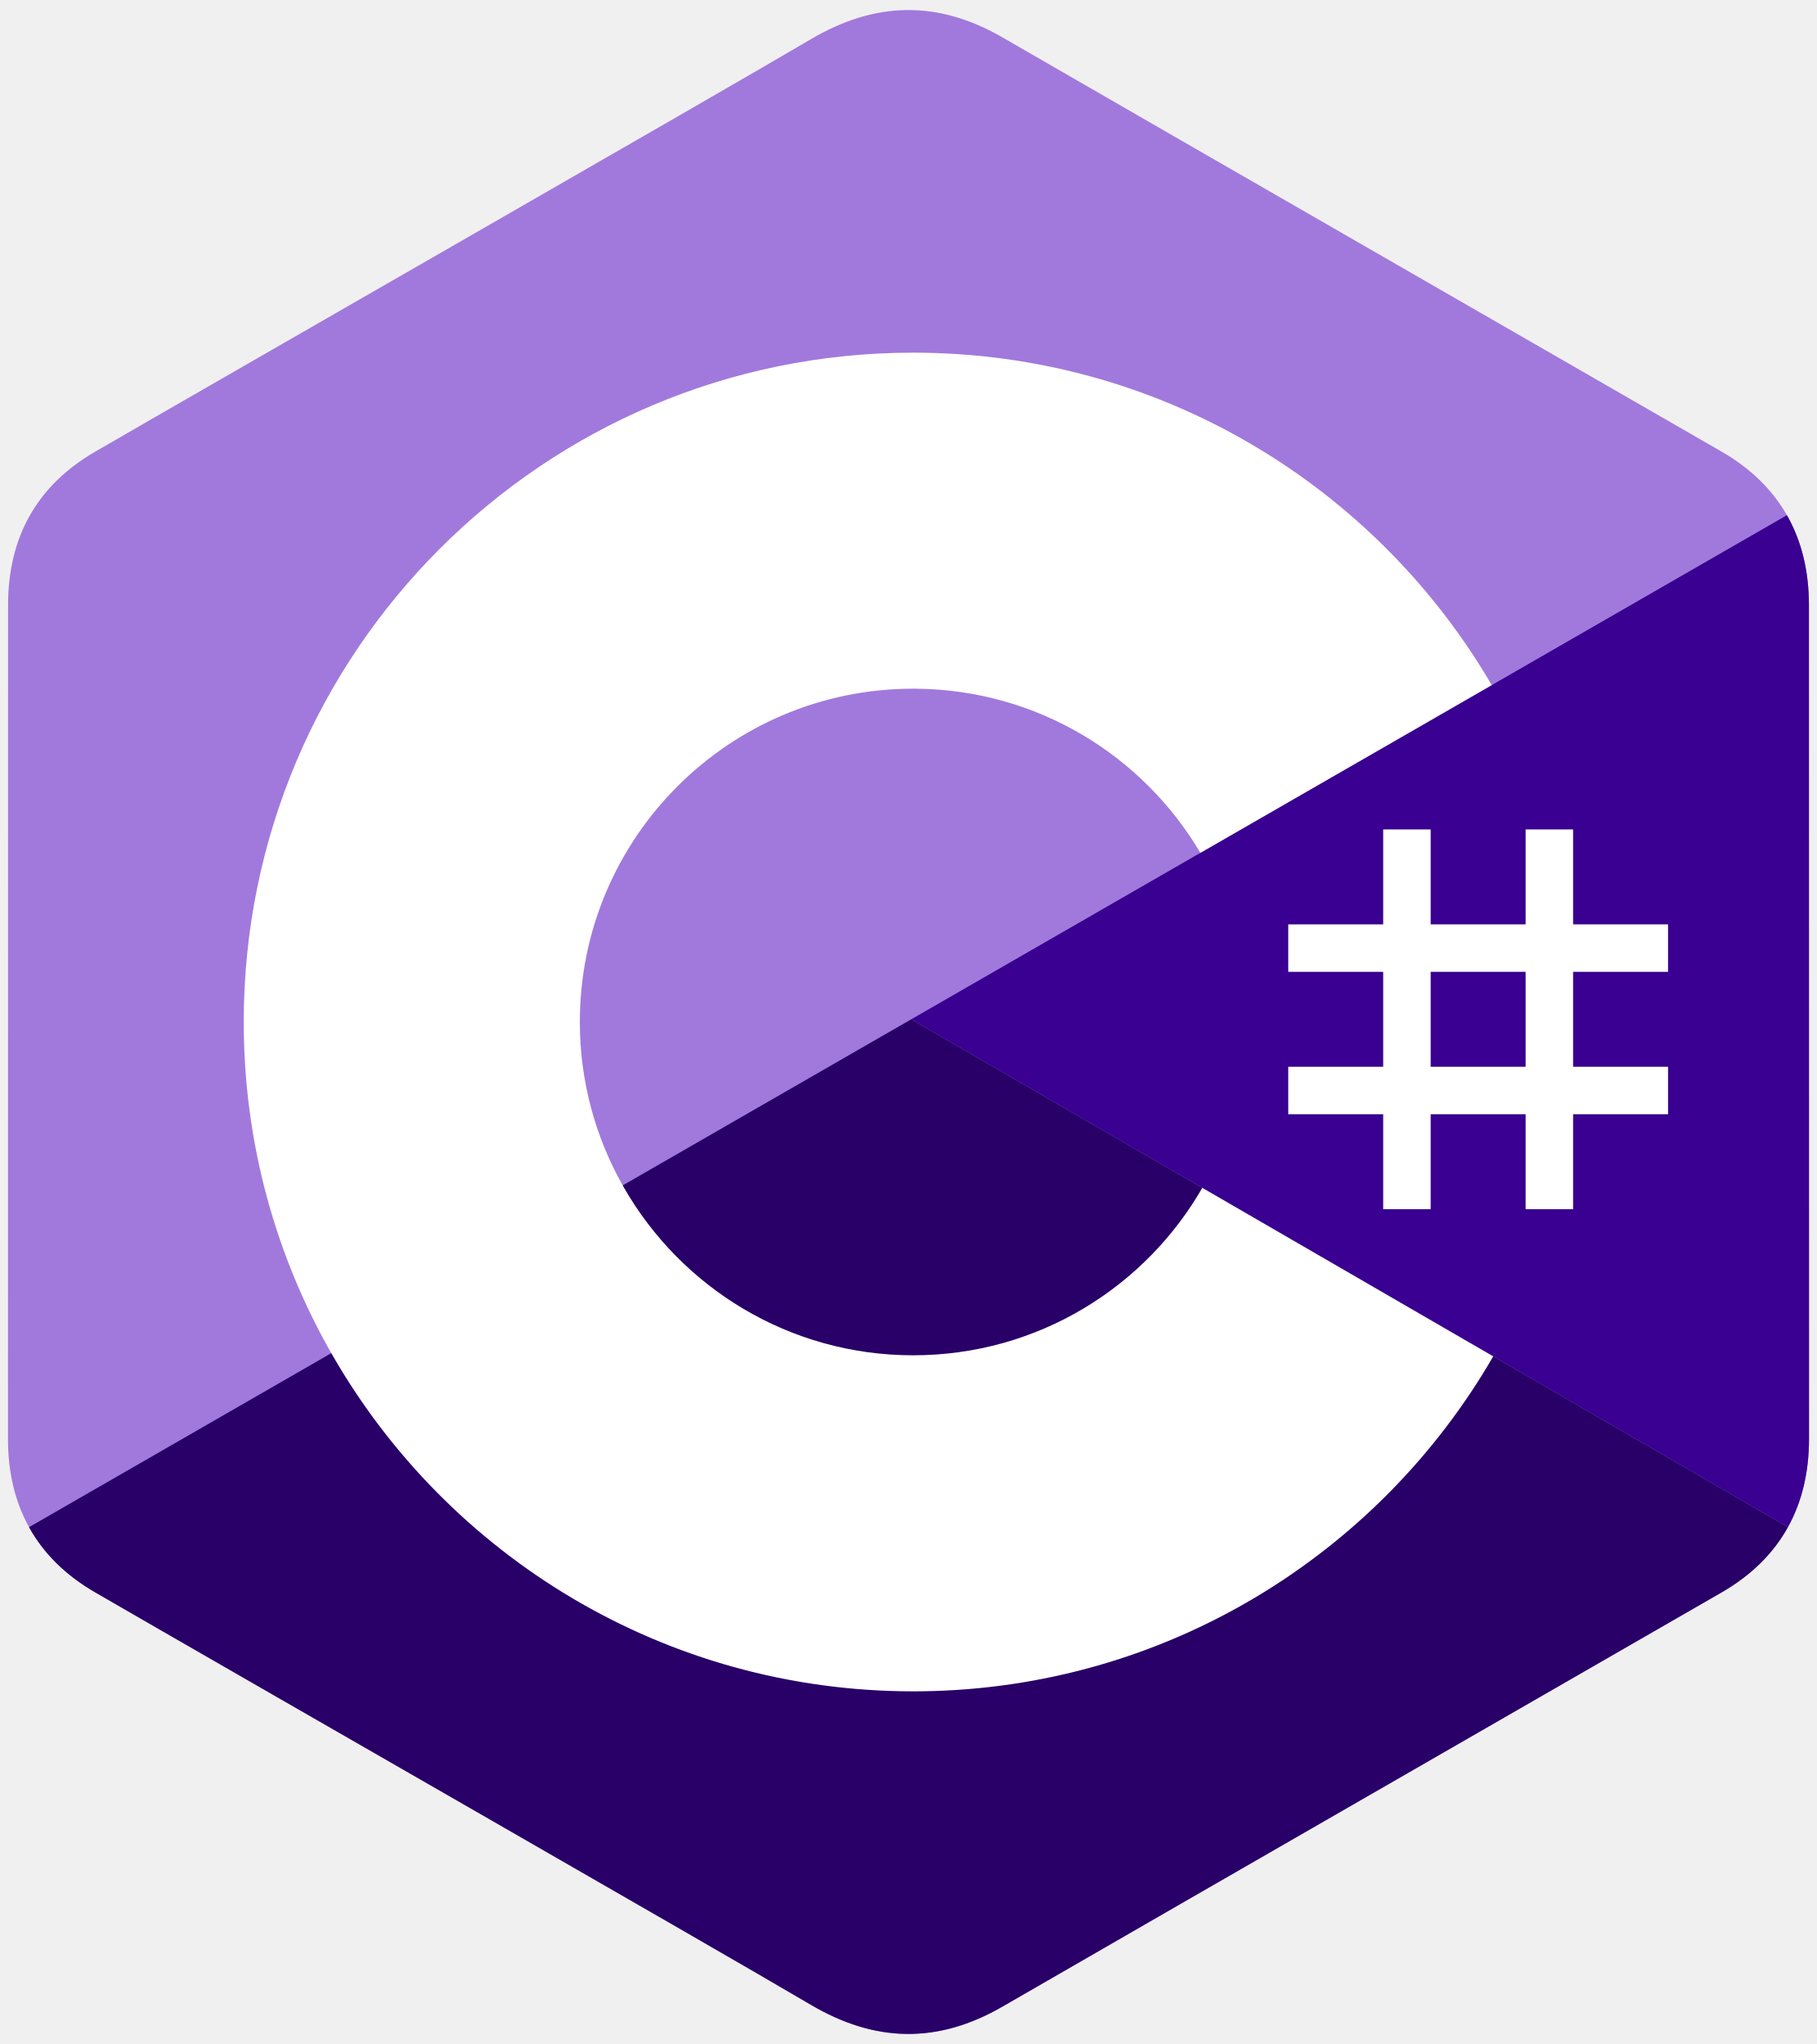
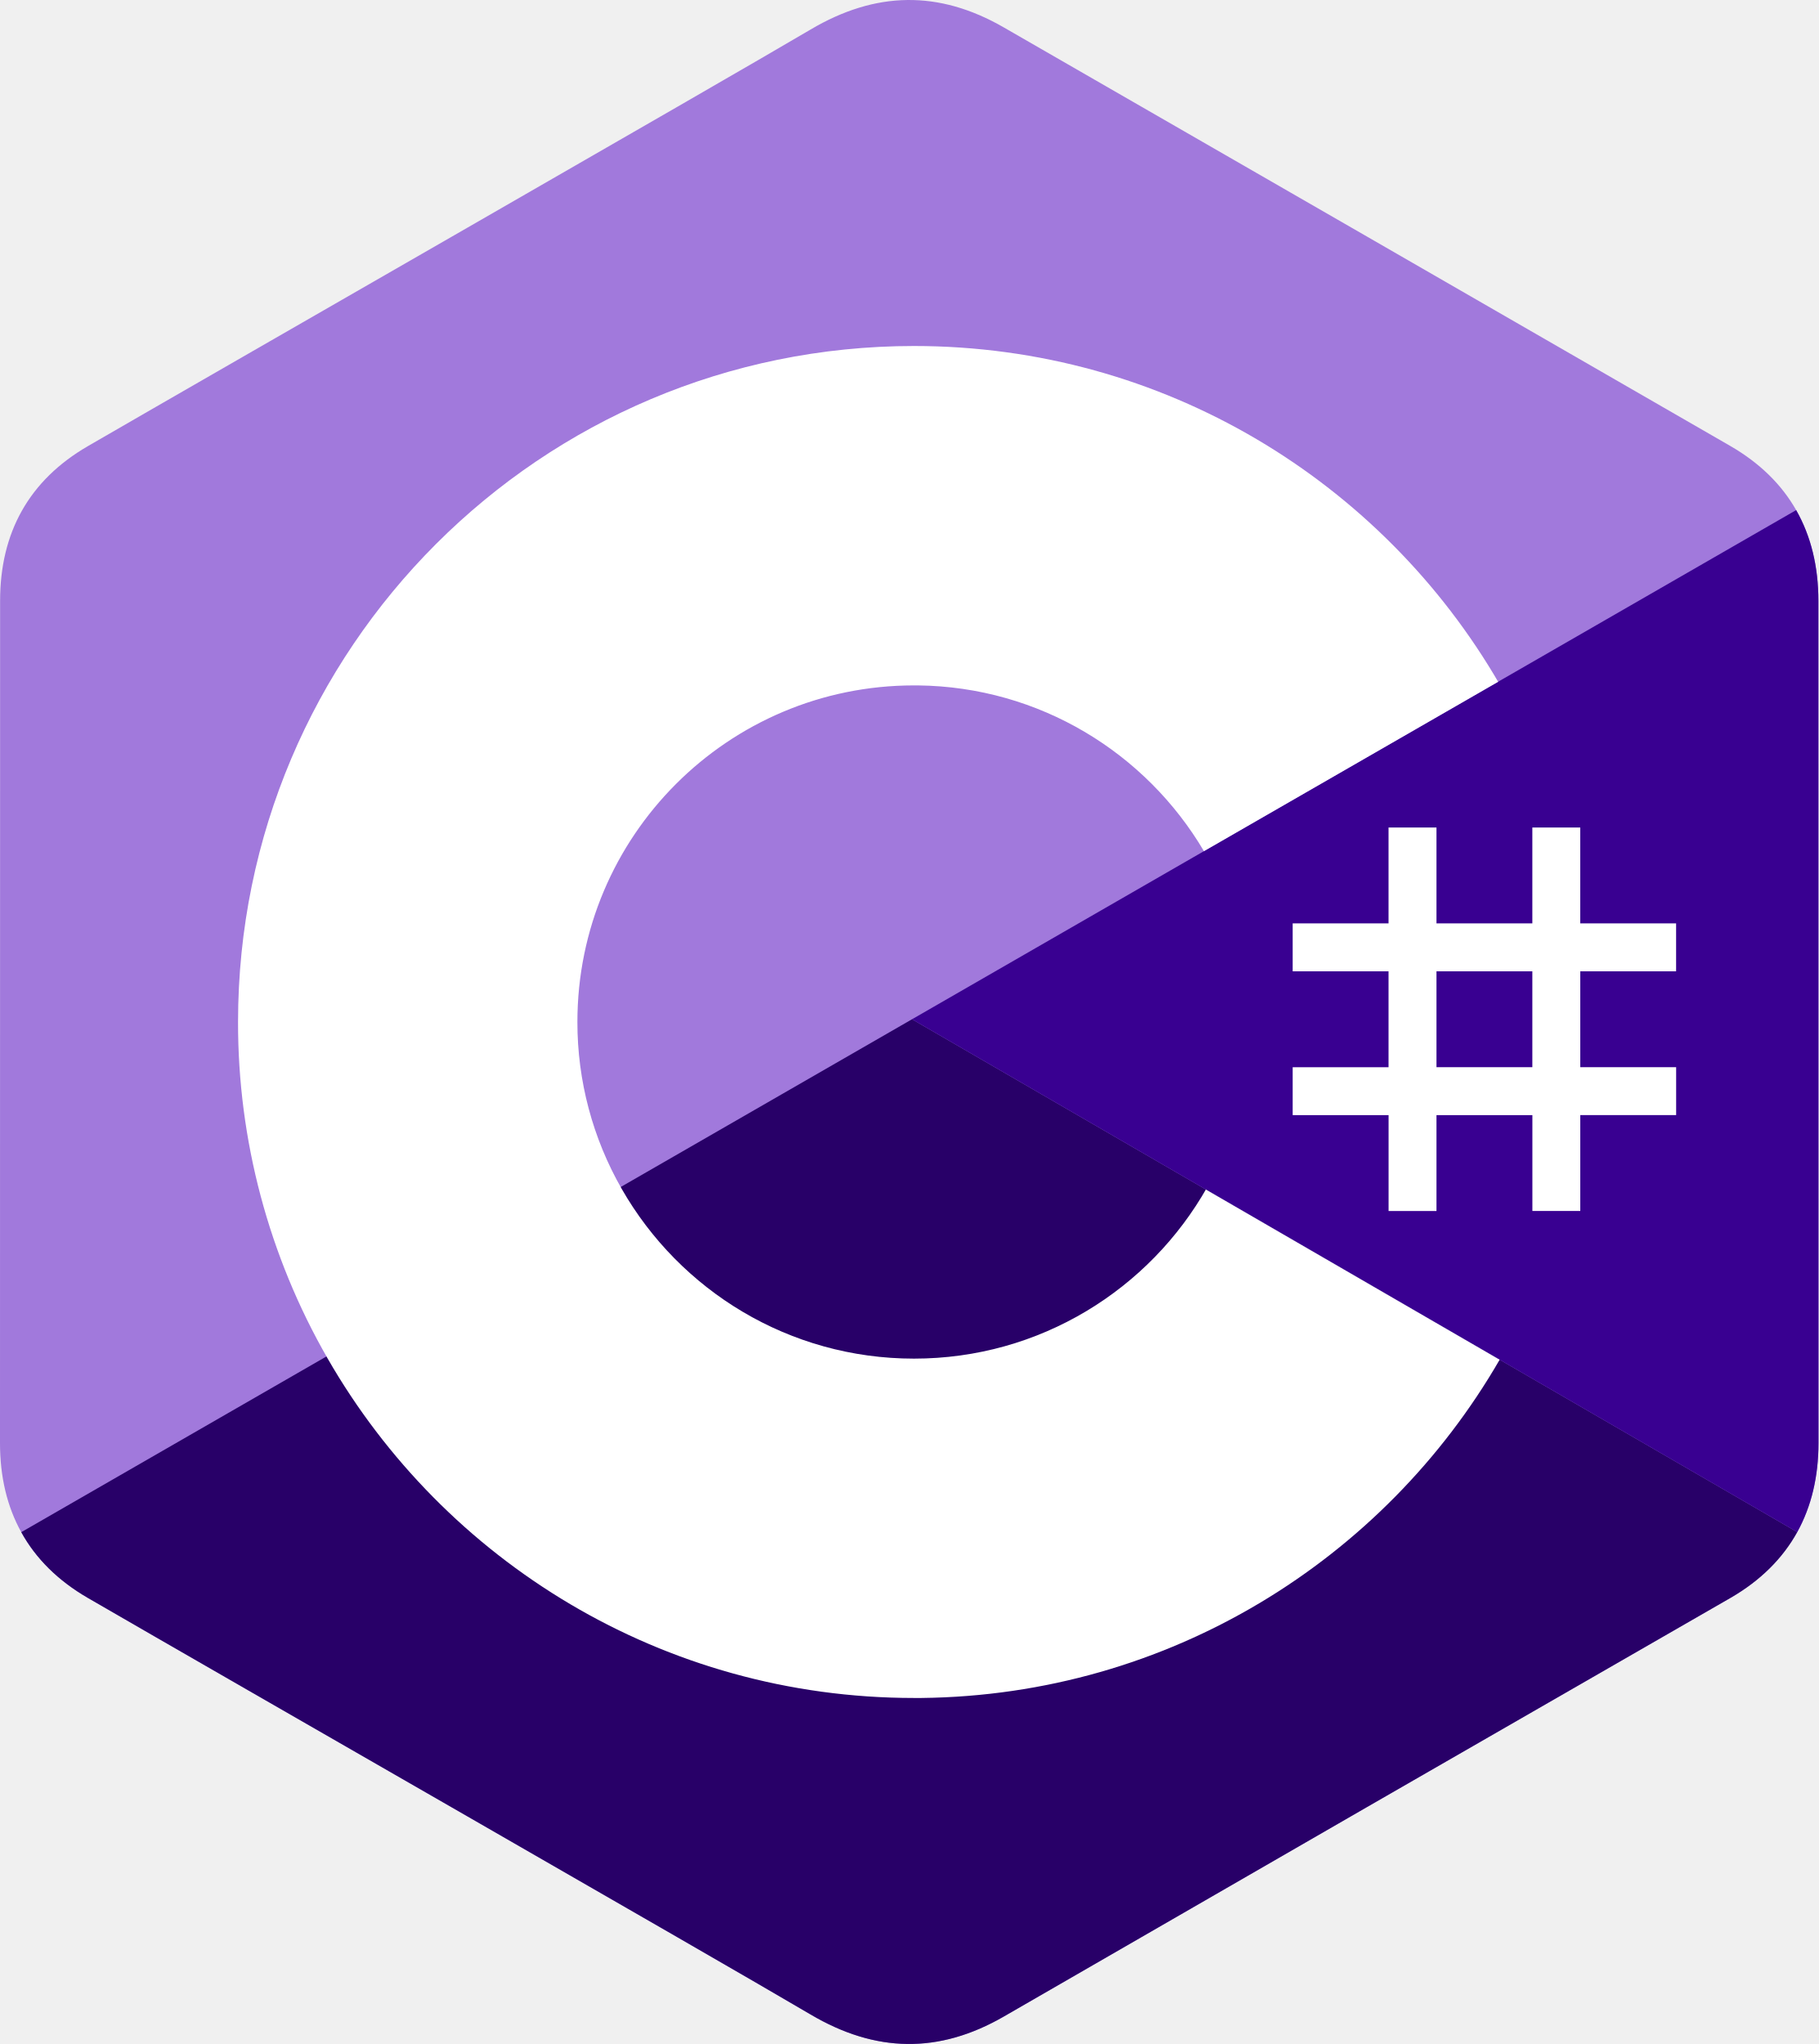
- <svg xmlns="http://www.w3.org/2000/svg" height="2500" preserveAspectRatio="xMidYMid" viewBox="0 -1.428 255.582 290.108" width="2222">
-   <path d="m255.569 84.452c-.002-4.83-1.035-9.098-3.124-12.76-2.052-3.603-5.125-6.622-9.247-9.009-34.025-19.619-68.083-39.178-102.097-58.817-9.17-5.294-18.061-5.1-27.163.27-13.543 7.986-81.348 46.833-101.553 58.536-8.321 4.818-12.37 12.19-12.372 21.771-.013 39.455 0 78.91-.013 118.365 0 4.724.991 8.91 2.988 12.517 2.053 3.711 5.169 6.813 9.386 9.254 20.206 11.703 88.02 50.547 101.56 58.536 9.106 5.373 17.997 5.565 27.17.27 34.015-19.64 68.075-39.199 102.105-58.818 4.217-2.44 7.333-5.544 9.386-9.252 1.994-3.608 2.987-7.793 2.987-12.518 0 0 0-78.889-.013-118.345" fill="#a179dc" />
-   <path d="m128.182 143.241-125.194 72.084c2.053 3.711 5.169 6.813 9.386 9.254 20.206 11.703 88.02 50.547 101.56 58.536 9.106 5.373 17.997 5.565 27.17.27 34.015-19.64 68.075-39.199 102.105-58.818 4.217-2.44 7.333-5.544 9.386-9.252z" fill="#280068" />
-   <path d="m255.569 84.452c-.002-4.83-1.035-9.098-3.124-12.76l-124.263 71.55 124.413 72.073c1.994-3.608 2.985-7.793 2.987-12.518 0 0 0-78.889-.013-118.345" fill="#390091" />
-   <g fill="#fff">
-     <path d="m201.892 116.294v13.474h13.474v-13.474h6.737v13.474h13.474v6.737h-13.474v13.473h13.474v6.737h-13.474v13.474h-6.737v-13.474h-13.474v13.474h-6.737v-13.474h-13.473v-6.737h13.473v-13.473h-13.473v-6.737h13.473v-13.474zm13.474 20.21h-13.474v13.474h13.474z" />
-     <path d="m128.457 48.626c35.144 0 65.827 19.086 82.262 47.456l-.16-.273-41.35 23.808c-8.146-13.793-23.08-23.102-40.213-23.294l-.54-.003c-26.125 0-47.305 21.18-47.305 47.305a47.08 47.08 0 0 0 6.239 23.47c8.154 14.235 23.483 23.836 41.067 23.836 17.693 0 33.109-9.723 41.221-24.11l-.197.345 41.287 23.918c-16.255 28.13-46.518 47.157-81.253 47.536l-1.058.006c-35.255 0-66.025-19.204-82.419-47.724-8.003-13.923-12.582-30.064-12.582-47.277 0-52.466 42.532-95 95-95z" />
-   </g>
+ <svg xmlns="http://www.w3.org/2000/svg" id="Layer_1" data-name="Layer 1" viewBox="0 0 2202.47 2475.39">
+   <defs>
+     <style>.cls-1{fill:#a179dc;}.cls-2{fill:#280068;}.cls-3{fill:#390091;}.cls-4{fill:#fff;}</style>
+   </defs>
+   <path class="cls-1" d="M2212.12,740.07c0-41.62-8.91-78.4-26.92-110-17.68-31.05-44.16-57.06-79.68-77.63Q1665.71,298.88,1225.7,45.62C1146.68,0,1070.06,1.67,991.62,48c-116.7,68.82-701,403.58-875.13,504.43C44.79,593.9,9.89,657.43,9.88,740q-.18,510-.12,1020c0,40.71,8.54,76.78,25.75,107.86,17.69,32,44.55,58.72,80.89,79.75C290.52,2048.46,874.91,2383.2,991.59,2452c78.47,46.31,155.09,48,234.13,2.33q439.69-253.87,879.89-506.86c36.34-21,63.19-47.78,80.89-79.73,17.18-31.09,25.74-67.16,25.74-107.88,0,0,0-679.82-.12-1019.83" transform="translate(-9.76 -12.31)" />
+   <path class="cls-2" d="M1114.37,1246.68,35.51,1867.86c17.69,32,44.55,58.72,80.89,79.75C290.52,2048.46,874.91,2383.2,991.59,2452c78.47,46.31,155.09,48,234.13,2.33q439.69-253.87,879.89-506.86c36.34-21,63.19-47.78,80.89-79.73Z" transform="translate(-9.76 -12.31)" />
+   <path class="cls-3" d="M2212.12,740.07c0-41.62-8.91-78.4-26.92-110L1114.37,1246.69,2186.5,1867.78c17.18-31.09,25.72-67.16,25.74-107.88,0,0,0-679.82-.12-1019.83" transform="translate(-9.76 -12.31)" />
+   <path class="cls-4" d="M1749.56,1014.47v116.11h116.12V1014.47h58v116.11h116.11v58.05H1923.73v116.11h116.11v58H1923.73v116.12h-58V1362.79H1749.56v116.12h-58V1362.79H1575.4v-58h116.11V1188.63H1575.4v-58.05h116.11V1014.47Zm116.12,174.16H1749.56v116.11h116.12Z" transform="translate(-9.76 -12.31)" />
+   <path class="cls-4" d="M1116.74,431.34c302.85,0,567.26,164.47,708.89,409l-1.38-2.35L1467.92,1043.1C1397.72,924.24,1269,844,1121.38,842.37l-4.65,0c-225.13,0-407.65,182.52-407.65,407.65a405.63,405.63,0,0,0,53.77,202.25c70.26,122.67,202.36,205.41,353.89,205.41,152.47,0,285.32-83.79,355.22-207.77l-1.7,3L1826.05,1659c-140.07,242.41-400.87,406.37-700.19,409.64l-9.12,0c-303.81,0-569-165.49-710.24-411.26A814.9,814.9,0,0,1,298.07,1250c0-452.12,366.52-818.66,818.66-818.66Z" transform="translate(-9.76 -12.31)" />
</svg>
